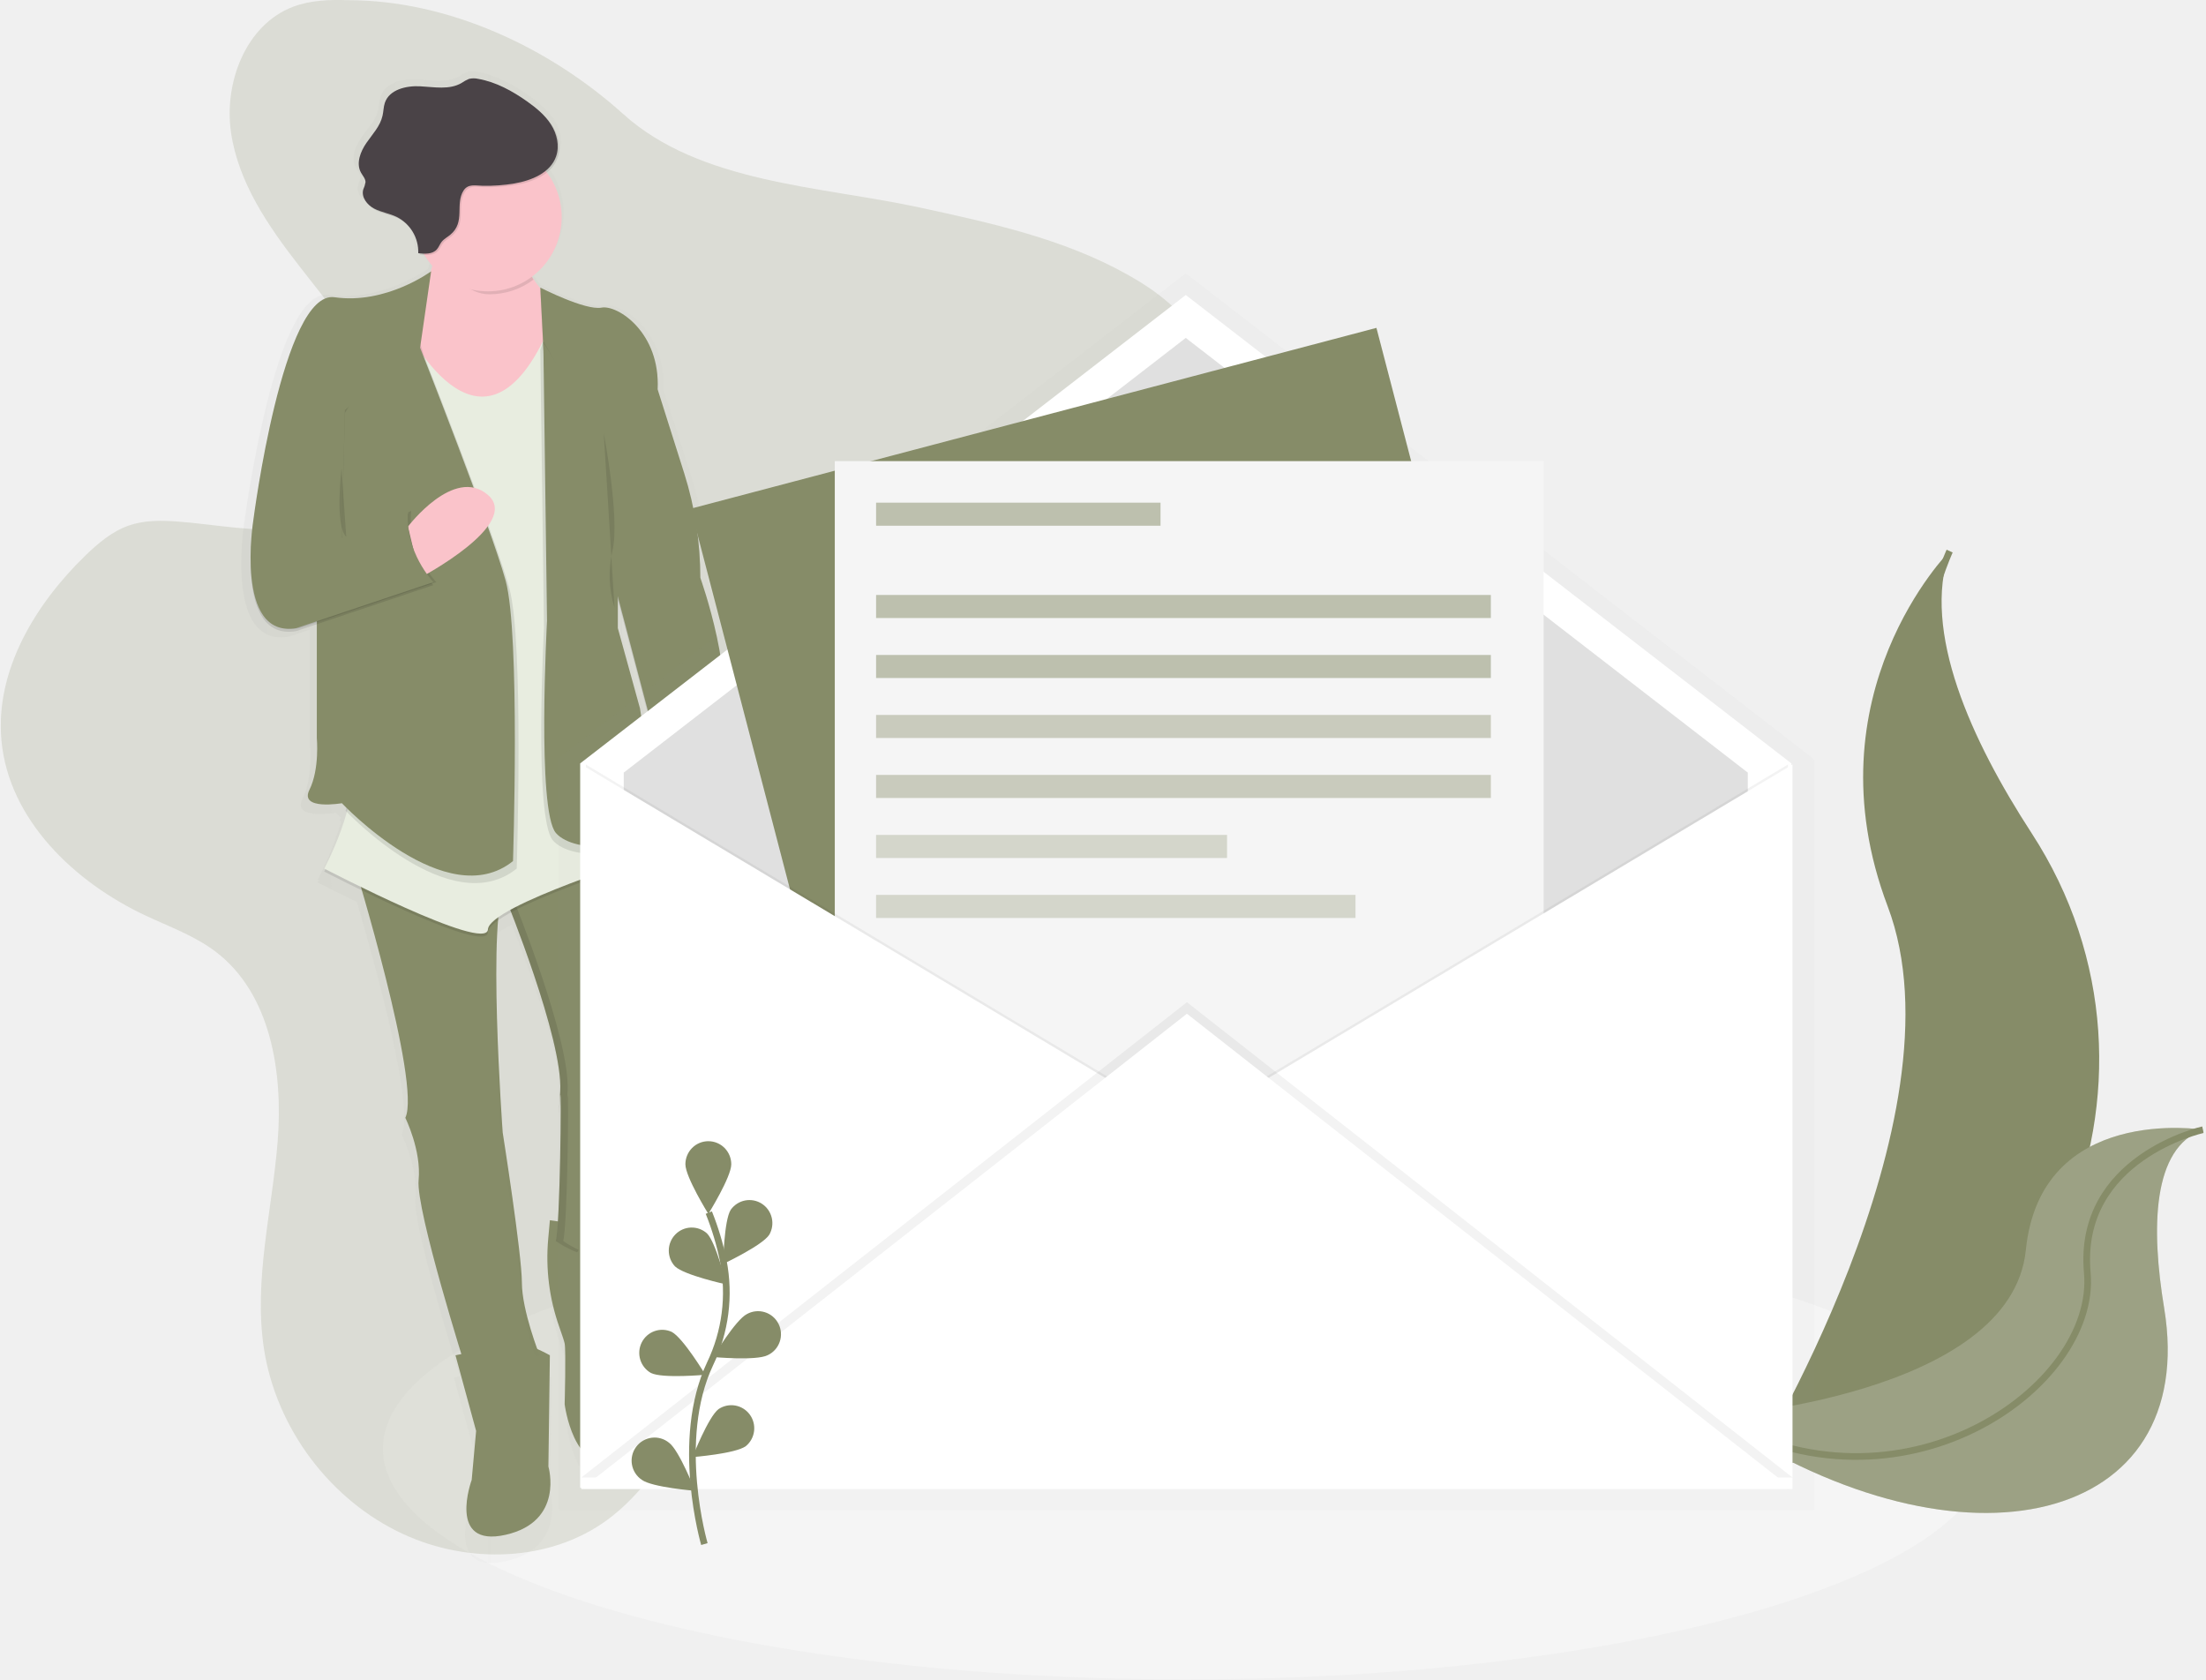
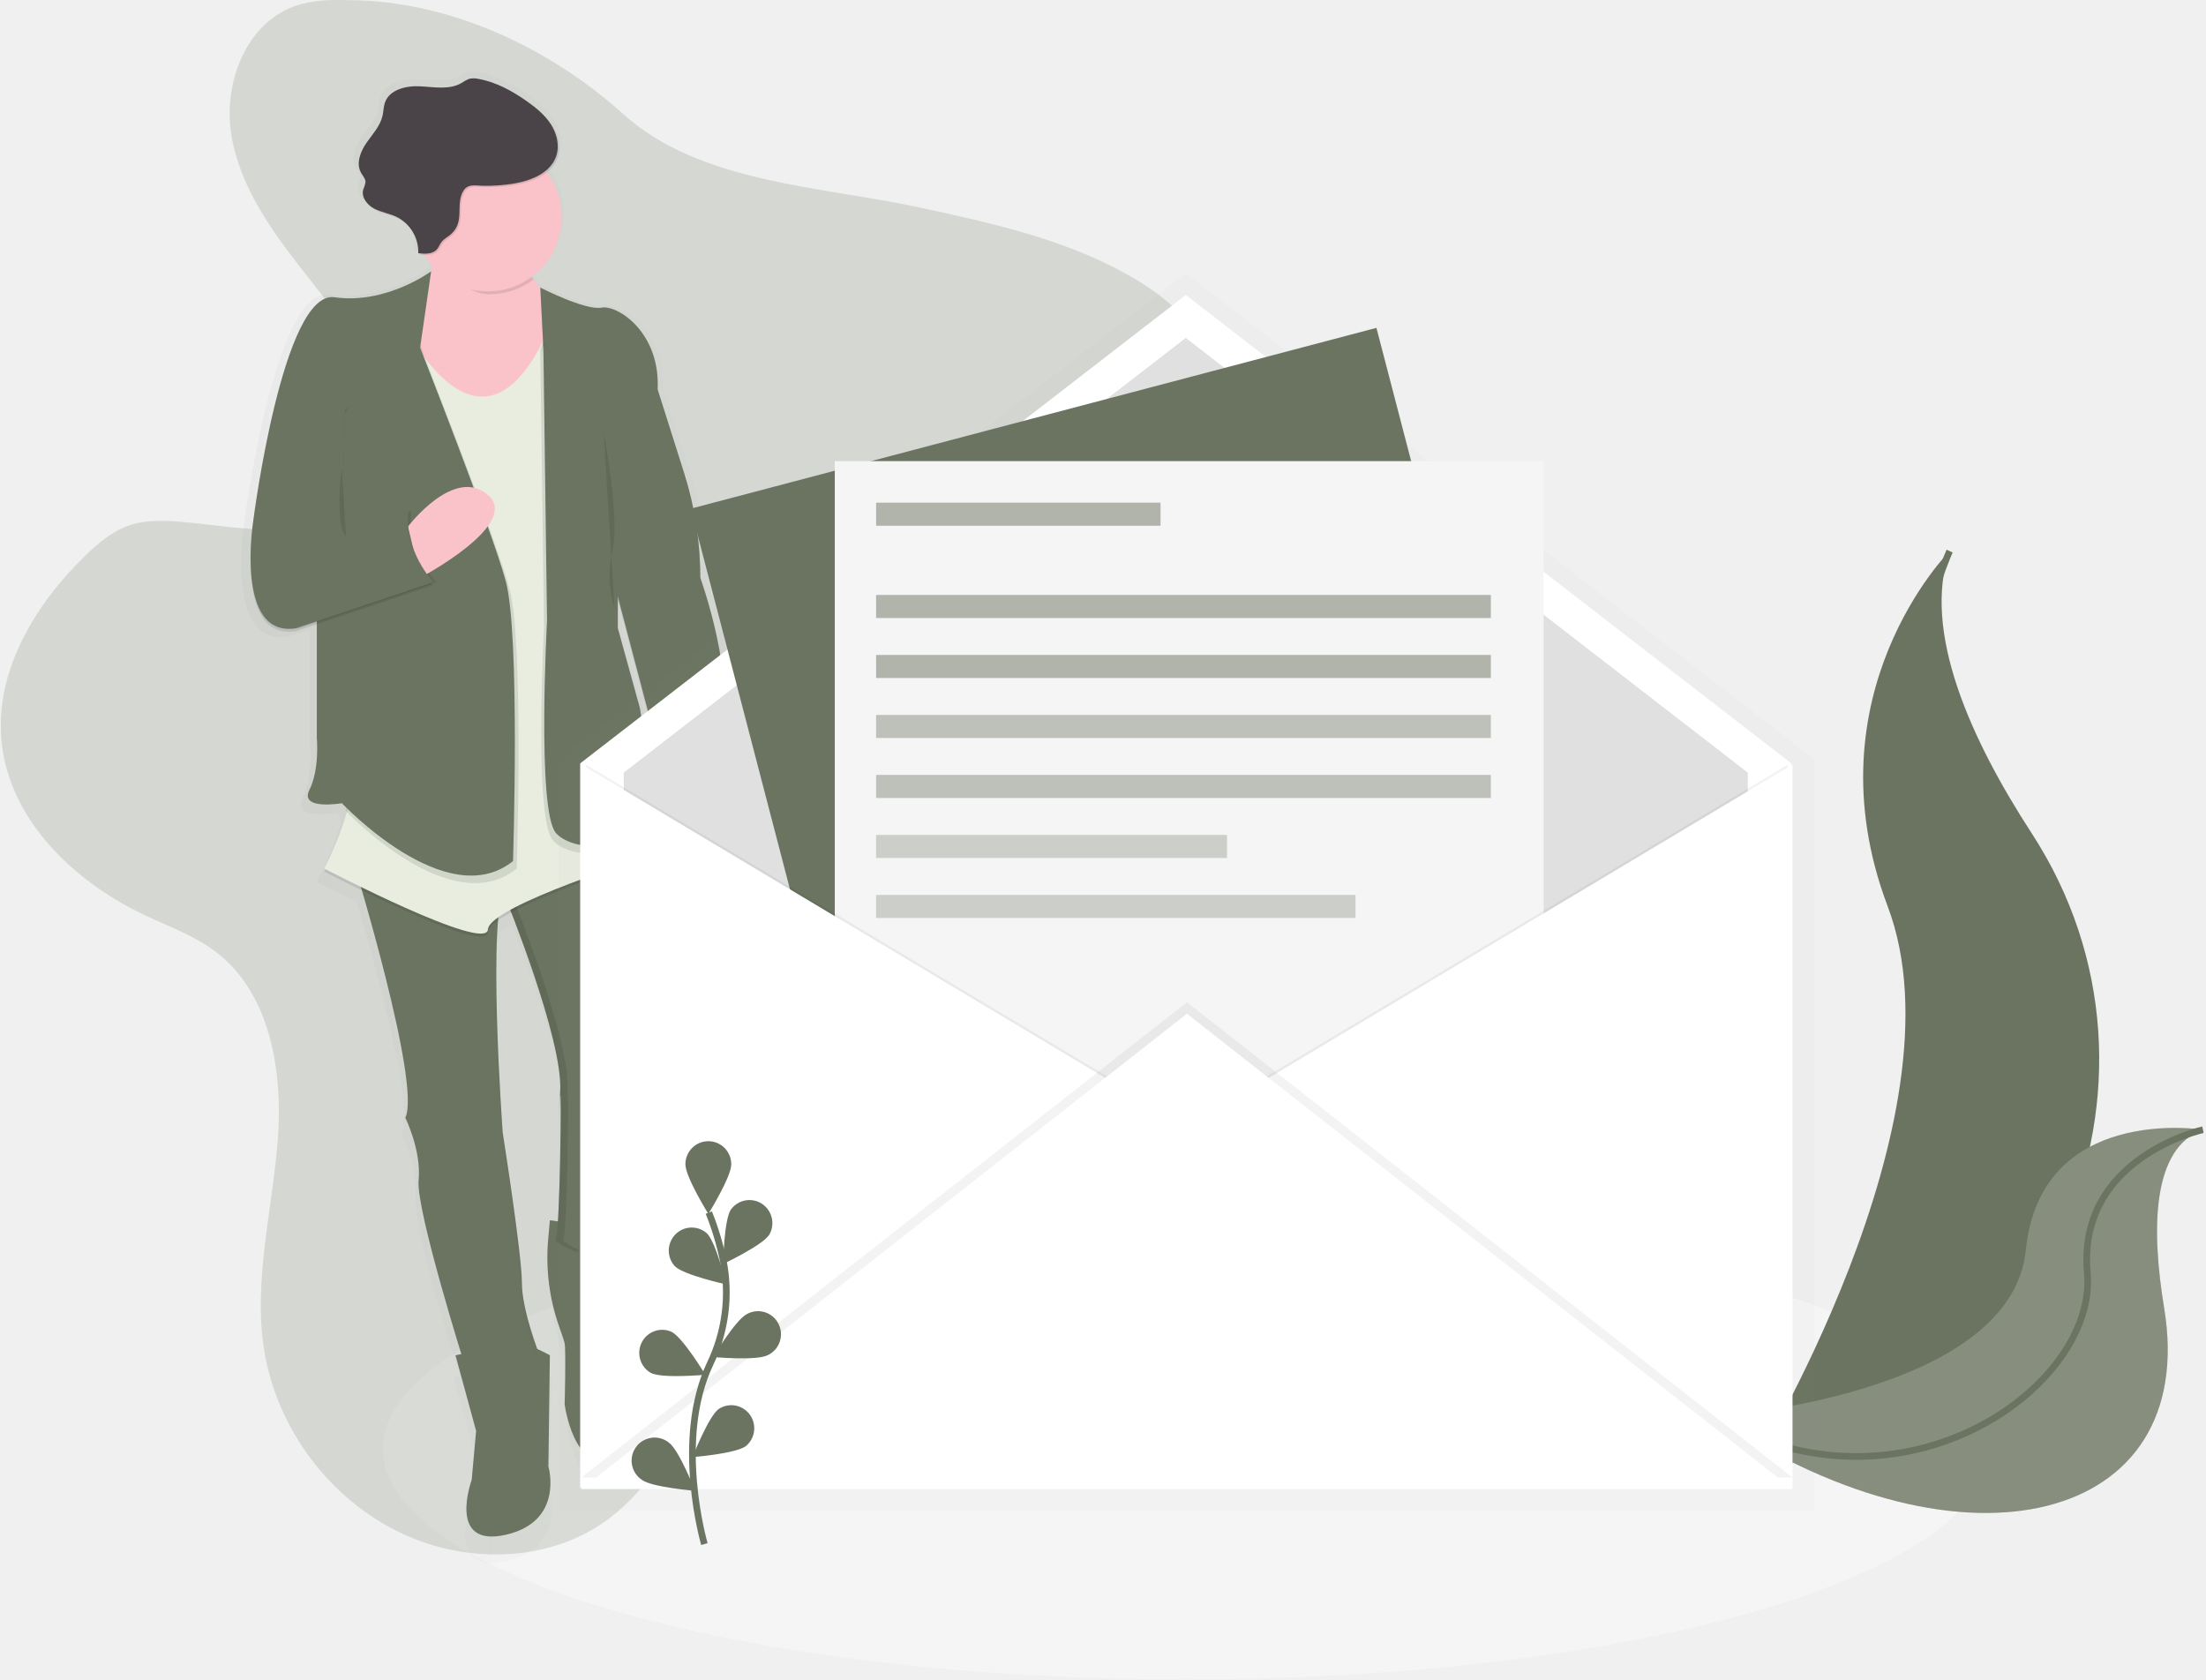
<svg xmlns="http://www.w3.org/2000/svg" width="662" height="504" viewBox="0 0 662 504" fill="none">
  <g clip-path="url(#clip0_282_1180)">
    <path d="M355.838 504C488.902 504 596.772 472.998 596.772 434.755C596.772 396.512 488.902 365.51 355.838 365.51C222.773 365.51 114.903 396.512 114.903 434.755C114.903 472.998 222.773 504 355.838 504Z" fill="#F5F5F5" />
-     <path d="M585.07 165.385C585.07 165.385 542.39 208.317 566.484 272.022C590.577 335.728 525.181 441.673 525.181 441.673C525.181 441.673 525.869 441.569 527.184 441.34C614.843 425.774 658.397 324.925 609.652 250.009C591.555 222.159 576.651 189.482 585.07 165.385Z" fill="#868C68" />
-     <path d="M585.07 165.385C585.07 165.385 560.977 218.011 585.07 260.943C609.164 303.875 589.2 424.361 525.181 441.673" stroke="#868C68" stroke-width="2" stroke-miterlimit="10" />
-     <path d="M661.081 339.031C661.081 339.031 612.378 331.227 607.938 375.135C603.498 419.043 514.317 425.123 514.317 425.123C514.317 425.123 514.896 425.525 515.99 426.245C589.647 474.882 660.062 457.225 649.454 392.64C645.482 368.633 645.799 344.515 661.081 339.031Z" fill="#868C68" />
+     <path d="M585.07 165.385C585.07 165.385 542.39 208.317 566.484 272.022C590.577 335.728 525.181 441.673 525.181 441.673C525.181 441.673 525.869 441.569 527.184 441.34C614.843 425.774 658.397 324.925 609.652 250.009C591.555 222.159 576.651 189.482 585.07 165.385Z" fill="#6B7460" />
+     <path d="M585.07 165.385C585.07 165.385 560.977 218.011 585.07 260.943C609.164 303.875 589.2 424.361 525.181 441.673" stroke="#6B7460" stroke-width="2" stroke-miterlimit="10" />
+     <path d="M661.081 339.031C661.081 339.031 612.378 331.227 607.938 375.135C603.498 419.043 514.317 425.123 514.317 425.123C514.317 425.123 514.896 425.525 515.99 426.245C589.647 474.882 660.062 457.225 649.454 392.64C645.482 368.633 645.799 344.515 661.081 339.031Z" fill="#6B7460" />
    <path opacity="0.2" d="M661.081 339.031C661.081 339.031 612.378 331.227 607.938 375.135C603.498 419.043 514.317 425.123 514.317 425.123C514.317 425.123 514.896 425.525 515.99 426.245C589.647 474.882 660.062 457.225 649.454 392.64C645.482 368.633 645.799 344.515 661.081 339.031Z" fill="#F5F5F5" />
-     <path d="M661.081 339.031C661.081 339.031 623.275 347.381 626.38 381.962C629.484 416.543 570.214 457.98 514.29 425.109" stroke="#868C68" stroke-width="2" stroke-miterlimit="10" />
-     <path opacity="0.2" d="M104.454 0.055C98.905 -0.139 93.219 0.055 88.015 2.008C73.855 7.319 67.143 24.693 69.325 39.74C71.508 54.787 80.484 67.853 89.798 79.826C99.112 91.798 109.203 103.618 114.311 117.91C116.858 125.049 118.049 133.047 115.461 140.173C111.468 151.162 99.428 157.304 87.87 158.578C76.312 159.852 64.706 157.366 53.107 156.501C48.24 156.154 43.236 156.113 38.651 157.719C33.619 159.471 29.427 163.044 25.572 166.77C10.53 181.38 -1.509 201.323 0.439 222.263C2.642 246 22.288 264.765 43.807 274.827C50.932 278.164 58.47 280.865 64.741 285.629C81.262 298.19 84.972 321.726 83.327 342.507C81.682 363.287 76.078 384.088 79.197 404.689C82.866 428.647 99.105 450.287 121.009 460.396C140.525 469.398 164.949 468.837 182.275 456.103C190.722 449.871 197.11 441.278 202.665 432.366C211.05 418.921 217.853 404.542 222.938 389.517C225.354 382.378 227.626 374.699 233.264 369.734C236.706 366.68 241.167 364.97 245.579 363.64C258.879 359.638 272.887 358.537 286.311 354.978C299.734 351.418 313.24 344.785 320.537 332.923C330.863 316.09 326.044 294.561 326.093 274.757C326.175 229.637 353.015 189.24 362.921 145.269C366.157 130.894 367.361 114.988 360.133 102.171C355.218 93.425 346.937 87.193 338.229 82.346C319.092 71.655 297.339 66.897 275.937 62.265C246.192 55.839 210.072 55.008 187.018 34.221C164.894 14.278 134.625 0.055 104.454 0.055Z" fill="#868C68" />
+     <path d="M661.081 339.031C661.081 339.031 623.275 347.381 626.38 381.962C629.484 416.543 570.214 457.98 514.29 425.109" stroke="#6B7460" stroke-width="2" stroke-miterlimit="10" />
+     <path opacity="0.2" d="M104.454 0.055C98.905 -0.139 93.219 0.055 88.015 2.008C73.855 7.319 67.143 24.693 69.325 39.74C71.508 54.787 80.484 67.853 89.798 79.826C99.112 91.798 109.203 103.618 114.311 117.91C116.858 125.049 118.049 133.047 115.461 140.173C111.468 151.162 99.428 157.304 87.87 158.578C76.312 159.852 64.706 157.366 53.107 156.501C48.24 156.154 43.236 156.113 38.651 157.719C33.619 159.471 29.427 163.044 25.572 166.77C10.53 181.38 -1.509 201.323 0.439 222.263C2.642 246 22.288 264.765 43.807 274.827C50.932 278.164 58.47 280.865 64.741 285.629C81.262 298.19 84.972 321.726 83.327 342.507C81.682 363.287 76.078 384.088 79.197 404.689C82.866 428.647 99.105 450.287 121.009 460.396C140.525 469.398 164.949 468.837 182.275 456.103C190.722 449.871 197.11 441.278 202.665 432.366C211.05 418.921 217.853 404.542 222.938 389.517C225.354 382.378 227.626 374.699 233.264 369.734C236.706 366.68 241.167 364.97 245.579 363.64C258.879 359.638 272.887 358.537 286.311 354.978C299.734 351.418 313.24 344.785 320.537 332.923C330.863 316.09 326.044 294.561 326.093 274.757C326.175 229.637 353.015 189.24 362.921 145.269C366.157 130.894 367.361 114.988 360.133 102.171C355.218 93.425 346.937 87.193 338.229 82.346C319.092 71.655 297.339 66.897 275.937 62.265C246.192 55.839 210.072 55.008 187.018 34.221C164.894 14.278 134.625 0.055 104.454 0.055Z" fill="#6B7460" />
    <g opacity="0.5">
      <path opacity="0.5" d="M212.351 174.698C212.35 163.823 210.656 153.014 207.333 142.666L199.072 116.899C199.072 116.47 199.072 116.048 199.072 115.625C199.327 99.11 186.53 90.87 181.601 91.763C176.555 92.678 162.554 85.615 162.554 85.615V85.808C161.594 84.697 160.728 83.506 159.965 82.249C162.384 80.477 164.427 78.236 165.973 75.658C167.519 73.081 168.537 70.218 168.967 67.239C169.397 64.26 169.231 61.224 168.479 58.31C167.726 55.397 166.402 52.663 164.584 50.272C166.098 49.128 167.252 47.57 167.909 45.785C169.052 42.551 168.178 38.86 166.319 35.98C165.529 34.777 164.605 33.669 163.565 32.677C161.991 31.108 160.272 29.693 158.43 28.453C153.839 25.254 148.793 22.505 143.286 21.528C142.333 21.302 141.341 21.302 140.388 21.528C139.561 21.864 138.773 22.291 138.04 22.802C134.268 24.963 129.573 24.028 125.222 23.799C120.872 23.571 115.585 24.797 114.208 28.903C113.782 30.17 113.809 31.541 113.52 32.843C112.832 36.028 110.388 38.5 108.502 41.152C106.615 43.804 105.204 47.384 106.774 50.265C107.311 51.234 108.151 52.128 108.151 53.236C108.151 54.032 107.682 54.745 107.462 55.507C106.987 57.238 107.882 58.969 109.259 60.222C109.852 60.866 110.551 61.402 111.324 61.808C113.506 62.93 116.019 63.276 118.242 64.315C119.352 64.839 120.37 65.541 121.257 66.392C122.344 67.536 123.193 68.887 123.756 70.364C124.318 71.842 124.583 73.418 124.534 74.999L124.995 75.048C124.995 75.186 124.995 75.318 124.995 75.456C125.477 75.512 125.987 75.56 126.489 75.581C127.212 76.755 128.039 77.86 128.96 78.884C128.804 79.475 128.628 80.075 128.43 80.684C126.813 81.813 113.582 90.676 98.534 88.544C82.474 86.266 73.291 156.895 73.291 156.895C72.696 160.935 72.406 165.013 72.423 169.096C72.355 179.483 74.523 193.076 86.604 191.075L93.027 188.949V223.883C93.027 223.883 93.942 233.453 90.734 239.809C87.527 246.166 100.833 243.909 100.833 243.909C100.833 243.909 101.342 244.442 102.279 245.349L101.983 246.187L102.375 246.589C100.625 252.607 98.265 258.429 95.333 263.962L95.712 264.156C95.471 264.62 95.333 264.848 95.333 264.848C95.333 264.848 100.275 267.39 107.077 270.665C112.542 289.25 124.507 332.293 120.569 340.492L120.679 340.727C121.416 342.264 125.532 351.329 124.699 359.631C123.949 367.054 134.165 400.783 137.978 413.033L136.175 413.4L142.597 436.638L141.221 451.678C141.221 451.678 133.421 472.639 151.773 468.54C170.126 464.44 165.08 447.579 165.08 447.579L165.541 413.4C165.541 413.4 163.772 412.41 161.59 411.461C160.089 407.382 156.819 397.743 156.819 391.075C156.819 382.42 150.851 345.048 150.851 345.048V344.972V344.826V344.785L150.817 344.286V344.203C150.817 343.739 150.741 343.102 150.686 342.327V342.285C149.997 332.182 147.932 297.858 149.44 279.965C150.766 279.055 152.145 278.227 153.57 277.486C158.038 288.842 169.554 319.524 168.818 332.397C167.902 348.323 168.591 335.818 168.818 333.782C168.887 333.152 168.935 333.913 168.956 335.624C168.956 335.935 168.956 336.282 168.956 336.649C168.956 337.016 168.956 337.424 168.956 337.847C168.956 338.269 168.956 338.726 168.956 339.231C168.956 339.471 168.956 339.716 168.956 339.965C168.956 340.464 168.956 340.986 168.956 341.53C168.956 341.803 168.956 342.08 168.956 342.361C168.956 343.746 168.956 345.283 168.907 346.883C168.907 347.202 168.907 347.525 168.907 347.852C168.907 348.829 168.907 349.826 168.859 350.837C168.859 352.222 168.804 353.565 168.777 354.957C168.708 358.073 168.618 361.224 168.508 364.174C168.508 364.501 168.497 364.827 168.474 365.15C168.451 365.796 168.425 366.429 168.398 367.047C168.37 367.666 168.343 368.271 168.315 368.861C168.288 369.448 168.258 370.018 168.226 370.572C168.191 371.223 168.15 371.846 168.116 372.441L165.624 372.081L165.094 377.842C164.259 386.989 165.434 396.209 168.536 404.848C169.389 407.216 170.05 409.176 170.195 409.875C170.656 412.153 170.195 428.571 170.195 428.571C170.195 428.571 172.948 449.989 185.8 445.883C191.583 444.034 194.391 438.411 195.734 432.775C197.223 426.241 196.668 419.403 194.144 413.199C192.319 408.587 190.454 402.12 191.769 397.12C194.061 388.465 194.061 376.16 194.061 376.16L192.643 375.959C192.996 375.283 193.316 374.59 193.6 373.882C193.6 373.882 193.138 342.438 197.269 338.338C199.54 336.081 199.334 330.659 198.646 326.227C197.662 319.814 197.431 313.306 197.957 306.839C198.239 303.508 198.646 300.607 199.121 299.575C200.332 297.165 201.544 272.874 196.181 261.185L197.283 260.839L197.11 259.98L197.283 259.925C198.091 262.097 199.01 264.225 200.036 266.303C200.307 266.516 200.619 266.672 200.952 266.76C215.814 264.135 216.413 250.182 215.587 242.565C216.213 242.87 216.557 243.064 216.557 243.064L217.934 222.983C219.345 219.777 219.868 215.684 219.834 211.26C219.896 195.444 212.351 174.698 212.351 174.698ZM195.968 231.777C194.949 223.031 193.538 214.798 193.538 214.798L186.654 190.188V181.228L197.572 222.221L195.968 231.777Z" fill="url(#paint0_linear_282_1180)" />
    </g>
-     <path d="M165.017 366.202L164.508 371.832C163.704 380.777 164.843 389.791 167.847 398.249C168.666 400.569 169.306 402.48 169.444 403.165C169.884 405.395 169.444 421.425 169.444 421.425C169.444 421.425 172.101 442.358 184.499 438.349C190.074 436.548 192.759 431.043 194.081 425.538C195.514 419.154 194.976 412.482 192.539 406.413C190.777 401.905 188.973 395.569 190.247 390.701C192.463 382.239 192.463 370.218 192.463 370.218L165.017 366.202Z" fill="#868C68" />
-     <path d="M151.739 269.564C151.739 269.564 169.004 311.873 168.116 327.453C167.228 343.033 167.896 330.791 168.116 328.789C168.508 325.223 168.116 367.567 166.787 372.414C166.787 372.414 184.94 385.771 192.024 367.961C192.024 367.961 191.583 337.237 195.562 333.228C197.751 331.026 197.537 325.722 196.89 321.394C195.935 315.134 195.704 308.783 196.202 302.469C196.47 299.215 196.842 296.348 197.324 295.372C198.653 292.699 199.981 262.418 192.01 253.956L151.739 269.564Z" fill="#868C68" />
+     <path d="M165.017 366.202L164.508 371.832C163.704 380.777 164.843 389.791 167.847 398.249C168.666 400.569 169.306 402.48 169.444 403.165C169.884 405.395 169.444 421.425 169.444 421.425C169.444 421.425 172.101 442.358 184.499 438.349C190.074 436.548 192.759 431.043 194.081 425.538C195.514 419.154 194.976 412.482 192.539 406.413C190.777 401.905 188.973 395.569 190.247 390.701C192.463 382.239 192.463 370.218 192.463 370.218L165.017 366.202Z" fill="#6B7460" />
+     <path d="M151.739 269.564C151.739 269.564 169.004 311.873 168.116 327.453C167.228 343.033 167.896 330.791 168.116 328.789C168.508 325.223 168.116 367.567 166.787 372.414C166.787 372.414 184.94 385.771 192.024 367.961C192.024 367.961 191.583 337.237 195.562 333.228C197.751 331.026 197.537 325.722 196.89 321.394C195.935 315.134 195.704 308.783 196.202 302.469C196.47 299.215 196.842 296.348 197.324 295.372C198.653 292.699 199.981 262.418 192.01 253.956L151.739 269.564Z" fill="#6B7460" />
    <path opacity="0.1" d="M169.004 372.434C170.332 367.539 170.725 325.223 170.332 328.81C170.112 330.811 169.444 343.061 170.332 327.474C171.22 311.887 153.956 269.585 153.956 269.585L192.581 254.642C192.402 254.413 192.216 254.198 192.03 253.998L151.746 269.585C151.746 269.585 169.011 311.893 168.123 327.474C167.235 343.054 167.902 330.811 168.123 328.81C168.515 325.244 168.123 367.587 166.794 372.434C166.794 372.434 174.043 377.766 181.168 377.198C174.828 376.721 169.004 372.434 169.004 372.434Z" fill="black" />
-     <path d="M136.684 406.725L142.879 429.437L141.55 444.131C141.55 444.131 134.026 464.613 151.732 460.604C169.437 456.595 164.57 440.121 164.57 440.121L165.011 406.725C165.011 406.725 157.927 402.715 154.829 403.165C151.732 403.615 136.684 406.725 136.684 406.725Z" fill="#868C68" />
-     <path d="M106.141 258.88C106.141 258.88 126.503 325.23 121.636 335.472C121.636 335.472 126.503 345.27 125.622 354.168C124.741 363.066 139.789 410.72 139.789 410.72L161.927 406.711C161.927 406.711 156.613 393.353 156.613 384.892C156.613 376.43 150.858 339.882 150.858 339.882C150.858 339.882 145.991 273.082 151.746 265.956L106.141 258.88Z" fill="#868C68" />
+     <path d="M136.684 406.725L142.879 429.437L141.55 444.131C141.55 444.131 134.026 464.613 151.732 460.604C169.437 456.595 164.57 440.121 164.57 440.121L165.011 406.725C165.011 406.725 157.927 402.715 154.829 403.165C151.732 403.615 136.684 406.725 136.684 406.725Z" fill="#6B7460" />
+     <path d="M106.141 258.88C106.141 258.88 126.503 325.23 121.636 335.472C121.636 335.472 126.503 345.27 125.622 354.168C124.741 363.066 139.789 410.72 139.789 410.72L161.927 406.711C161.927 406.711 156.613 393.353 156.613 384.892C156.613 376.43 150.858 339.882 150.858 339.882C150.858 339.882 145.991 273.082 151.746 265.956L106.141 258.88Z" fill="#6B7460" />
    <g opacity="0.1">
      <path opacity="0.1" d="M150.025 271.385C146.356 286.508 150.41 342.161 150.41 342.161C150.41 342.161 156.165 378.674 156.165 387.17C156.165 393.63 159.256 402.937 160.722 406.981L161.92 406.766C161.92 406.766 156.606 393.409 156.606 384.947C156.606 376.485 150.851 339.938 150.851 339.938C150.851 339.938 147.147 289.077 150.025 271.385Z" fill="black" />
      <path opacity="0.1" d="M121.636 335.472L121.746 335.7C121.78 335.472 121.815 335.229 121.835 335.008C121.777 335.166 121.71 335.32 121.636 335.472Z" fill="black" />
      <path opacity="0.1" d="M150.741 268.145C150.942 267.376 151.28 266.651 151.739 266.005L106.141 258.88C106.141 258.88 106.409 259.745 106.87 261.289L150.741 268.145Z" fill="black" />
    </g>
    <path d="M212.386 234.831C212.386 234.831 219.029 259.759 199.107 263.332C198.784 263.247 198.481 263.096 198.219 262.889C198.219 262.889 186.709 240.176 195.562 231.271L212.386 234.831Z" fill="#FAC3CA" />
    <path d="M130.929 69.19C130.929 69.19 132.258 87.886 117.65 96.798C103.043 105.709 148.628 130.194 148.628 130.194L172.535 91.895C172.535 91.895 162.361 93.218 156.165 75.422L130.929 69.19Z" fill="#FAC3CA" />
    <path opacity="0.1" d="M121.189 98.12C121.189 98.12 143.768 145.325 164.13 100.793L195.562 257.536C195.562 257.536 146.859 272.68 146.425 279.805C145.991 286.931 97.295 261.552 97.295 261.552C97.295 261.552 107.917 241.956 105.266 229.935C102.616 217.914 121.189 98.12 121.189 98.12Z" fill="black" />
    <path d="M121.189 97.227C121.189 97.227 143.768 144.431 164.13 99.9L195.562 256.65C195.562 256.65 146.859 271.794 146.425 278.919C145.991 286.044 97.295 260.659 97.295 260.659C97.295 260.659 107.917 241.063 105.266 229.042C102.616 217.021 121.189 97.227 121.189 97.227Z" fill="#E8EDE0" />
-     <path d="M143.327 419.196C143.327 419.196 137.572 406.281 150.851 406.281C164.13 406.281 161.92 417.859 161.92 417.859L143.327 419.196Z" fill="#868C68" />
-     <path d="M173.43 385.792C173.43 385.792 168.115 371.984 181.401 371.541C194.687 371.098 188.044 384.005 188.044 384.005L173.43 385.792Z" fill="#868C68" />
+     <path d="M143.327 419.196C143.327 419.196 137.572 406.281 150.851 406.281C164.13 406.281 161.92 417.859 161.92 417.859L143.327 419.196Z" fill="#6B7460" />
+     <path d="M173.43 385.792C173.43 385.792 168.115 371.984 181.401 371.541C194.687 371.098 188.044 384.005 188.044 384.005L173.43 385.792Z" fill="#6B7460" />
    <path opacity="0.1" d="M162.141 87.193C162.141 87.193 175.64 94.118 180.514 93.204C185.387 92.29 198.219 100.772 197.338 117.696L205.337 142.943C208.537 153.066 210.162 163.626 210.155 174.248C210.155 174.248 221.665 206.309 215.47 220.559L214.141 240.156C214.141 240.156 203.96 234.367 193.331 236.146L196.009 220.144L184.031 174.712L164.109 126.171L162.141 87.193Z" fill="black" />
-     <path d="M162.141 86.314C162.141 86.314 175.64 93.239 180.514 92.324C185.387 91.41 198.219 99.893 197.338 116.816L205.337 142.063C208.537 152.186 210.162 162.746 210.155 173.369C210.155 173.369 221.665 205.429 215.47 219.68L214.141 239.276C214.141 239.276 203.96 233.487 193.331 235.267L195.988 219.237L184.031 173.819L164.13 125.278L162.141 86.314Z" fill="#868C68" />
+     <path d="M162.141 86.314C162.141 86.314 175.64 93.239 180.514 92.324C185.387 91.41 198.219 99.893 197.338 116.816L205.337 142.063C208.537 152.186 210.162 162.746 210.155 173.369C210.155 173.369 221.665 205.429 215.47 219.68L214.141 239.276C214.141 239.276 203.96 233.487 193.331 235.267L195.988 219.237L184.031 173.819L164.13 125.278L162.141 86.314Z" fill="#6B7460" />
    <path opacity="0.1" d="M184.499 140.422V190.742L191.142 214.791C191.142 214.791 195.569 241.063 194.24 249.081C192.911 257.1 171.661 258.879 165.906 252.197C160.151 245.515 163.249 188.492 163.249 188.492L162.141 105.017L163.029 102.344L184.499 140.422Z" fill="black" />
-     <path d="M185.408 138.199V188.52L192.05 212.568C192.05 212.568 196.477 238.84 195.148 246.859C193.82 254.877 172.569 256.657 166.814 249.975C161.059 243.292 164.157 186.269 164.157 186.269L163.049 102.773L185.408 138.199Z" fill="#868C68" />
+     <path d="M185.408 138.199V188.52L192.05 212.568C192.05 212.568 196.477 238.84 195.148 246.859C193.82 254.877 172.569 256.657 166.814 249.975C161.059 243.292 164.157 186.269 164.157 186.269L163.049 102.773L185.408 138.199Z" fill="#6B7460" />
    <path opacity="0.1" d="M96.18 180.058L110.347 224.375L103.704 243.299C103.704 243.299 135.135 276.696 155.057 260.666C155.057 260.666 157.274 192.529 152.841 176.499C148.407 160.468 127.164 106.561 127.164 106.561L122.765 92.331L99.305 105.689L96.18 180.058Z" fill="black" />
-     <path d="M95.071 177.828V221.453C95.071 221.453 95.959 230.808 92.854 237.04C89.75 243.272 102.595 241.049 102.595 241.049C102.595 241.049 134.026 274.446 153.948 258.415C153.948 258.415 156.165 190.278 151.732 174.248C147.298 158.218 126.055 104.311 126.055 104.311L121.629 90.06L98.168 103.417L95.071 177.828Z" fill="#868C68" />
+     <path d="M95.071 177.828V221.453C95.071 221.453 95.959 230.808 92.854 237.04C89.75 243.272 102.595 241.049 102.595 241.049C102.595 241.049 134.026 274.446 153.948 258.415C153.948 258.415 156.165 190.278 151.732 174.248C147.298 158.218 126.055 104.311 126.055 104.311L121.629 90.06L98.168 103.417L95.071 177.828Z" fill="#6B7460" />
    <path opacity="0.1" d="M129.38 82.311C129.38 82.311 115.881 92.331 100.386 90.102C84.89 87.872 76.038 156.902 76.038 156.902C76.038 156.902 70.283 192.529 88.876 189.413L130.048 175.605C130.048 175.605 121.196 166.25 122.524 154.229L102.595 162.241L103.49 123.949L129.38 82.311Z" fill="black" />
    <path opacity="0.1" d="M76.918 156.009C76.918 156.009 71.164 191.636 89.757 188.52L130.929 174.712C130.929 174.712 122.076 165.364 123.405 153.336L103.49 161.355L76.918 156.009Z" fill="black" />
    <path d="M122.428 158.031C122.428 158.031 136.244 139.757 146.418 148.531C156.592 157.304 126.076 173.383 126.076 173.383L122.428 158.031Z" fill="#FAC3CA" />
-     <path d="M129.38 81.418C129.38 81.418 115.881 91.438 100.386 89.208C84.89 86.979 76.038 156.009 76.038 156.009C76.038 156.009 70.283 191.636 88.876 188.52L130.048 174.712C130.048 174.712 121.196 165.357 122.524 153.336L102.595 161.355L103.49 123.055L126.069 104.359L129.38 81.418Z" fill="#868C68" />
+     <path d="M129.38 81.418C129.38 81.418 115.881 91.438 100.386 89.208C84.89 86.979 76.038 156.009 76.038 156.009C76.038 156.009 70.283 191.636 88.876 188.52L130.048 174.712C130.048 174.712 121.196 165.357 122.524 153.336L102.595 161.355L103.49 123.055L126.069 104.359L129.38 81.418Z" fill="#6B7460" />
    <path opacity="0.1" d="M156.606 76.294L131.37 70.062C131.37 70.062 132.685 71.558 131.149 77.409C135.211 82.097 140.202 88.322 146.865 88.322C151.634 88.331 156.277 86.783 160.096 83.911C158.671 81.502 157.501 78.949 156.606 76.294Z" fill="black" />
    <path d="M146.425 87.436C158.651 87.436 168.563 77.466 168.563 65.166C168.563 52.868 158.651 42.897 146.425 42.897C134.198 42.897 124.286 52.868 124.286 65.166C124.286 77.466 134.198 87.436 146.425 87.436Z" fill="#FAC3CA" />
    <path opacity="0.1" d="M154.816 55.5C159.951 54.62 165.596 52.328 167.317 47.384C168.418 44.22 167.578 40.619 165.782 37.801C163.985 34.983 161.342 32.815 158.616 30.876C154.189 27.747 149.309 25.06 143.981 24.118C143.062 23.897 142.104 23.897 141.186 24.118C140.387 24.447 139.627 24.865 138.921 25.364C135.279 27.476 130.75 26.562 126.53 26.341C122.31 26.119 117.251 27.317 115.922 31.326C115.509 32.566 115.537 33.902 115.234 35.176C114.545 38.292 112.212 40.716 110.415 43.313C108.618 45.909 107.235 49.42 108.749 52.218C109.265 53.166 110.126 54.039 110.126 55.119C109.993 55.887 109.762 56.634 109.438 57.342C108.811 59.641 110.635 61.96 112.742 63.054C114.848 64.149 117.271 64.488 119.419 65.506C121.429 66.504 123.112 68.061 124.268 69.993C125.424 71.926 126.003 74.151 125.938 76.405C127.893 76.633 130.172 76.751 131.493 75.283C132.085 74.625 132.374 73.746 132.911 73.047C133.6 72.132 134.674 71.592 135.555 70.858C140.188 67.029 136.897 61.739 139.52 57.612C140.897 55.486 143.086 56.137 145.302 56.172C148.487 56.246 151.672 56.022 154.816 55.5Z" fill="black" />
    <path d="M154.375 55.057C159.511 54.177 165.155 51.885 166.876 46.941C167.978 43.777 167.138 40.176 165.341 37.358C163.545 34.539 160.901 32.372 158.175 30.433C153.749 27.303 148.868 24.617 143.54 23.675C142.622 23.454 141.664 23.454 140.745 23.675C139.946 24.004 139.187 24.422 138.481 24.921C134.839 27.033 130.309 26.119 126.09 25.898C121.87 25.676 116.81 26.874 115.482 30.883C115.069 32.123 115.096 33.459 114.793 34.733C114.105 37.849 111.771 40.273 109.975 42.87C108.178 45.466 106.794 48.977 108.309 51.775C108.825 52.723 109.686 53.596 109.686 54.676C109.553 55.444 109.321 56.191 108.997 56.899C108.371 59.198 110.195 61.517 112.301 62.611C114.408 63.705 116.831 64.045 118.979 65.063C120.997 66.059 122.687 67.62 123.847 69.558C125.007 71.496 125.587 73.729 125.518 75.99C127.473 76.218 129.752 76.336 131.074 74.868C131.666 74.21 131.955 73.331 132.492 72.631C133.18 71.717 134.254 71.177 135.135 70.443C139.768 66.614 136.477 61.323 139.1 57.196C140.477 55.071 142.666 55.721 144.883 55.756C148.062 55.821 151.24 55.587 154.375 55.057Z" fill="#4A4347" />
    <path opacity="0.1" d="M181.174 129.959C181.174 129.959 186.041 155.344 183.831 165.143C182.481 170.842 182.681 176.803 184.409 182.398" fill="black" />
    <path opacity="0.1" d="M102.498 140.644C102.498 140.644 100.378 157.567 103.91 161.126L102.498 140.644Z" fill="black" />
    <path d="M226.112 349.203C226.386 349.203 226.648 349.093 226.842 348.898C227.035 348.704 227.144 348.439 227.144 348.164C227.144 347.889 227.035 347.624 226.842 347.43C226.648 347.235 226.386 347.125 226.112 347.125C225.838 347.125 225.575 347.235 225.382 347.43C225.188 347.624 225.079 347.889 225.079 348.164C225.079 348.439 225.188 348.704 225.382 348.898C225.575 349.093 225.838 349.203 226.112 349.203Z" fill="black" />
    <g opacity="0.5">
      <path opacity="0.5" d="M544.056 228.197V227.622L356.237 82.346C356.119 82.258 355.975 82.21 355.828 82.21C355.68 82.21 355.537 82.258 355.418 82.346L167.593 227.622V452.807H167.951V453.167H544.421V227.982L544.056 228.197Z" fill="url(#paint1_linear_282_1180)" />
    </g>
    <path d="M537.571 446.527H174.104V229.097L355.838 88.53L537.571 229.097V446.527Z" fill="white" />
    <path d="M524.492 433.64H187.184V231.86L355.838 101.409L524.492 231.86V433.64Z" fill="#E0E0E0" />
-     <path d="M413.054 98.394L207.297 152.654L275.902 415.892L481.659 361.632L413.054 98.394Z" fill="#868C68" />
+     <path d="M413.054 98.394L207.297 152.654L275.902 415.892L481.659 361.632L413.054 98.394Z" fill="#6B7460" />
    <path d="M463.225 138.386H250.515V410.519H463.225V138.386Z" fill="#F5F5F5" />
    <path opacity="0.05" d="M175.825 229.443L357.559 338.158L175.825 446.873V229.443Z" fill="black" />
    <path d="M174.448 229.443L356.182 338.158L174.448 446.873V229.443Z" fill="white" />
    <path opacity="0.05" d="M536.539 229.443L354.806 338.158L536.539 446.873V229.443Z" fill="black" />
    <path d="M537.915 229.443L356.182 338.158L537.915 446.873V229.443Z" fill="white" />
    <path opacity="0.05" d="M174.448 443.411L356.182 300.766L537.915 443.411H174.448Z" fill="black" />
    <path d="M174.448 446.873L356.182 304.228L537.915 446.873H174.448Z" fill="white" />
-     <path d="M211.38 463.388C211.38 463.388 202.252 432.228 213.094 409.28C217.701 399.687 219.09 388.85 217.052 378.396C216.047 373.442 214.593 368.591 212.709 363.903" stroke="#868C68" stroke-width="2" stroke-miterlimit="10" />
-     <path d="M219.448 349.403C219.448 353.226 212.565 364.298 212.565 364.298C212.565 364.298 205.681 353.219 205.681 349.403C205.681 347.567 206.406 345.806 207.697 344.507C208.988 343.209 210.739 342.479 212.565 342.479C214.39 342.479 216.141 343.209 217.432 344.507C218.723 345.806 219.448 347.567 219.448 349.403Z" fill="#868C68" />
-     <path d="M230.841 370.565C228.776 373.771 217.019 379.311 217.019 379.311C217.019 379.311 217.232 366.251 219.297 363.045C220.327 361.595 221.872 360.6 223.613 360.267C225.353 359.934 227.154 360.288 228.641 361.257C230.128 362.226 231.186 363.734 231.596 365.467C232.006 367.201 231.736 369.027 230.841 370.565Z" fill="#868C68" />
-     <path d="M230.318 406.718C226.924 408.435 213.996 407.251 213.996 407.251C213.996 407.251 220.735 396.088 224.122 394.371C224.933 393.915 225.827 393.629 226.75 393.529C227.674 393.43 228.608 393.519 229.496 393.792C230.384 394.066 231.208 394.517 231.919 395.119C232.629 395.721 233.211 396.461 233.629 397.295C234.048 398.13 234.294 399.04 234.353 399.973C234.412 400.905 234.283 401.84 233.974 402.721C233.665 403.602 233.181 404.411 232.553 405.099C231.924 405.787 231.164 406.34 230.318 406.725V406.718Z" fill="#868C68" />
-     <path d="M223.819 433.993C220.763 436.265 207.821 437.289 207.821 437.289C207.821 437.289 212.585 425.144 215.641 422.873C217.112 421.886 218.904 421.506 220.645 421.811C222.387 422.117 223.945 423.085 224.996 424.515C226.047 425.944 226.512 427.726 226.293 429.491C226.073 431.255 225.188 432.868 223.819 433.993Z" fill="#868C68" />
-     <path d="M202.556 380.044C205.309 382.703 217.969 385.466 217.969 385.466C217.969 385.466 214.864 372.788 212.138 370.129C210.812 368.95 209.086 368.33 207.317 368.397C205.549 368.465 203.874 369.215 202.641 370.492C201.408 371.769 200.712 373.474 200.696 375.254C200.68 377.034 201.346 378.752 202.556 380.051V380.044Z" fill="#868C68" />
-     <path d="M195.355 412.043C198.749 413.76 211.676 412.576 211.676 412.576C211.676 412.576 204.937 401.414 201.55 399.696C199.933 398.961 198.096 398.883 196.423 399.478C194.75 400.072 193.369 401.294 192.57 402.888C191.771 404.481 191.614 406.324 192.133 408.031C192.652 409.738 193.806 411.178 195.355 412.05V412.043Z" fill="#868C68" />
-     <path d="M192.602 444.103C195.658 446.374 208.6 447.399 208.6 447.399C208.6 447.399 203.836 435.254 200.779 432.982C200.058 432.389 199.224 431.949 198.328 431.689C197.433 431.429 196.494 431.356 195.569 431.472C194.644 431.588 193.752 431.892 192.947 432.365C192.143 432.838 191.442 433.471 190.888 434.225C190.333 434.979 189.937 435.838 189.723 436.75C189.508 437.663 189.48 438.61 189.641 439.533C189.801 440.457 190.146 441.338 190.655 442.124C191.164 442.909 191.826 443.583 192.602 444.103Z" fill="#868C68" />
-     <path opacity="0.5" d="M348.266 150.85H262.906V157.775H348.266V150.85Z" fill="#868C68" />
-     <path opacity="0.5" d="M447.393 178.548H262.906V185.473H447.393V178.548Z" fill="#868C68" />
-     <path opacity="0.5" d="M447.393 196.552H262.906V203.477H447.393V196.552Z" fill="#868C68" />
-     <path opacity="0.4" d="M447.393 214.556H262.906V221.48H447.393V214.556Z" fill="#868C68" />
-     <path opacity="0.4" d="M447.393 232.559H262.906V239.484H447.393V232.559Z" fill="#868C68" />
-     <path opacity="0.3" d="M368.229 250.563H262.906V257.488H368.229V250.563Z" fill="#868C68" />
-     <path opacity="0.3" d="M406.778 268.567H262.906V275.491H406.778V268.567Z" fill="#868C68" />
+     <path d="M211.38 463.388C211.38 463.388 202.252 432.228 213.094 409.28C217.701 399.687 219.09 388.85 217.052 378.396C216.047 373.442 214.593 368.591 212.709 363.903" stroke="#6B7460" stroke-width="2" stroke-miterlimit="10" />
+     <path d="M219.448 349.403C219.448 353.226 212.565 364.298 212.565 364.298C212.565 364.298 205.681 353.219 205.681 349.403C205.681 347.567 206.406 345.806 207.697 344.507C208.988 343.209 210.739 342.479 212.565 342.479C214.39 342.479 216.141 343.209 217.432 344.507C218.723 345.806 219.448 347.567 219.448 349.403Z" fill="#6B7460" />
+     <path d="M230.841 370.565C228.776 373.771 217.019 379.311 217.019 379.311C217.019 379.311 217.232 366.251 219.297 363.045C220.327 361.595 221.872 360.6 223.613 360.267C225.353 359.934 227.154 360.288 228.641 361.257C230.128 362.226 231.186 363.734 231.596 365.467C232.006 367.201 231.736 369.027 230.841 370.565Z" fill="#6B7460" />
+     <path d="M230.318 406.718C226.924 408.435 213.996 407.251 213.996 407.251C213.996 407.251 220.735 396.088 224.122 394.371C224.933 393.915 225.827 393.629 226.75 393.529C227.674 393.43 228.608 393.519 229.496 393.792C230.384 394.066 231.208 394.517 231.919 395.119C232.629 395.721 233.211 396.461 233.629 397.295C234.048 398.13 234.294 399.04 234.353 399.973C234.412 400.905 234.283 401.84 233.974 402.721C233.665 403.602 233.181 404.411 232.553 405.099C231.924 405.787 231.164 406.34 230.318 406.725V406.718Z" fill="#6B7460" />
+     <path d="M223.819 433.993C220.763 436.265 207.821 437.289 207.821 437.289C207.821 437.289 212.585 425.144 215.641 422.873C217.112 421.886 218.904 421.506 220.645 421.811C222.387 422.117 223.945 423.085 224.996 424.515C226.047 425.944 226.512 427.726 226.293 429.491C226.073 431.255 225.188 432.868 223.819 433.993Z" fill="#6B7460" />
+     <path d="M202.556 380.044C205.309 382.703 217.969 385.466 217.969 385.466C217.969 385.466 214.864 372.788 212.138 370.129C210.812 368.95 209.086 368.33 207.317 368.397C205.549 368.465 203.874 369.215 202.641 370.492C201.408 371.769 200.712 373.474 200.696 375.254C200.68 377.034 201.346 378.752 202.556 380.051V380.044Z" fill="#6B7460" />
+     <path d="M195.355 412.043C198.749 413.76 211.676 412.576 211.676 412.576C211.676 412.576 204.937 401.414 201.55 399.696C199.933 398.961 198.096 398.883 196.423 399.478C194.75 400.072 193.369 401.294 192.57 402.888C191.771 404.481 191.614 406.324 192.133 408.031C192.652 409.738 193.806 411.178 195.355 412.05V412.043Z" fill="#6B7460" />
+     <path d="M192.602 444.103C195.658 446.374 208.6 447.399 208.6 447.399C208.6 447.399 203.836 435.254 200.779 432.982C200.058 432.389 199.224 431.949 198.328 431.689C197.433 431.429 196.494 431.356 195.569 431.472C194.644 431.588 193.752 431.892 192.947 432.365C192.143 432.838 191.442 433.471 190.888 434.225C190.333 434.979 189.937 435.838 189.723 436.75C189.508 437.663 189.48 438.61 189.641 439.533C189.801 440.457 190.146 441.338 190.655 442.124C191.164 442.909 191.826 443.583 192.602 444.103Z" fill="#6B7460" />
+     <path opacity="0.5" d="M348.266 150.85H262.906V157.775H348.266V150.85Z" fill="#6B7460" />
+     <path opacity="0.5" d="M447.393 178.548H262.906V185.473H447.393V178.548Z" fill="#6B7460" />
+     <path opacity="0.5" d="M447.393 196.552H262.906V203.477H447.393V196.552Z" fill="#6B7460" />
+     <path opacity="0.4" d="M447.393 214.556H262.906V221.48H447.393V214.556Z" fill="#6B7460" />
+     <path opacity="0.4" d="M447.393 232.559H262.906V239.484H447.393V232.559Z" fill="#6B7460" />
+     <path opacity="0.3" d="M368.229 250.563H262.906V257.488H368.229V250.563Z" fill="#6B7460" />
+     <path opacity="0.3" d="M406.778 268.567H262.906V275.491H406.778V268.567Z" fill="#6B7460" />
  </g>
  <defs>
    <linearGradient id="paint0_linear_282_1180" x1="72.43" y1="245.252" x2="219.758" y2="245.252" gradientUnits="userSpaceOnUse">
      <stop stop-color="#808080" stop-opacity="0.25" />
      <stop offset="0.54" stop-color="#808080" stop-opacity="0.12" />
      <stop offset="1" stop-color="#808080" stop-opacity="0.1" />
    </linearGradient>
    <linearGradient id="paint1_linear_282_1180" x1="240143" y1="274794" x2="240143" y2="76054.2" gradientUnits="userSpaceOnUse">
      <stop stop-color="#808080" stop-opacity="0.25" />
      <stop offset="0.54" stop-color="#808080" stop-opacity="0.12" />
      <stop offset="1" stop-color="#808080" stop-opacity="0.1" />
    </linearGradient>
    <clipPath id="clip0_282_1180">
      <rect width="661" height="504" fill="white" transform="translate(0.232422)" />
    </clipPath>
  </defs>
</svg>
